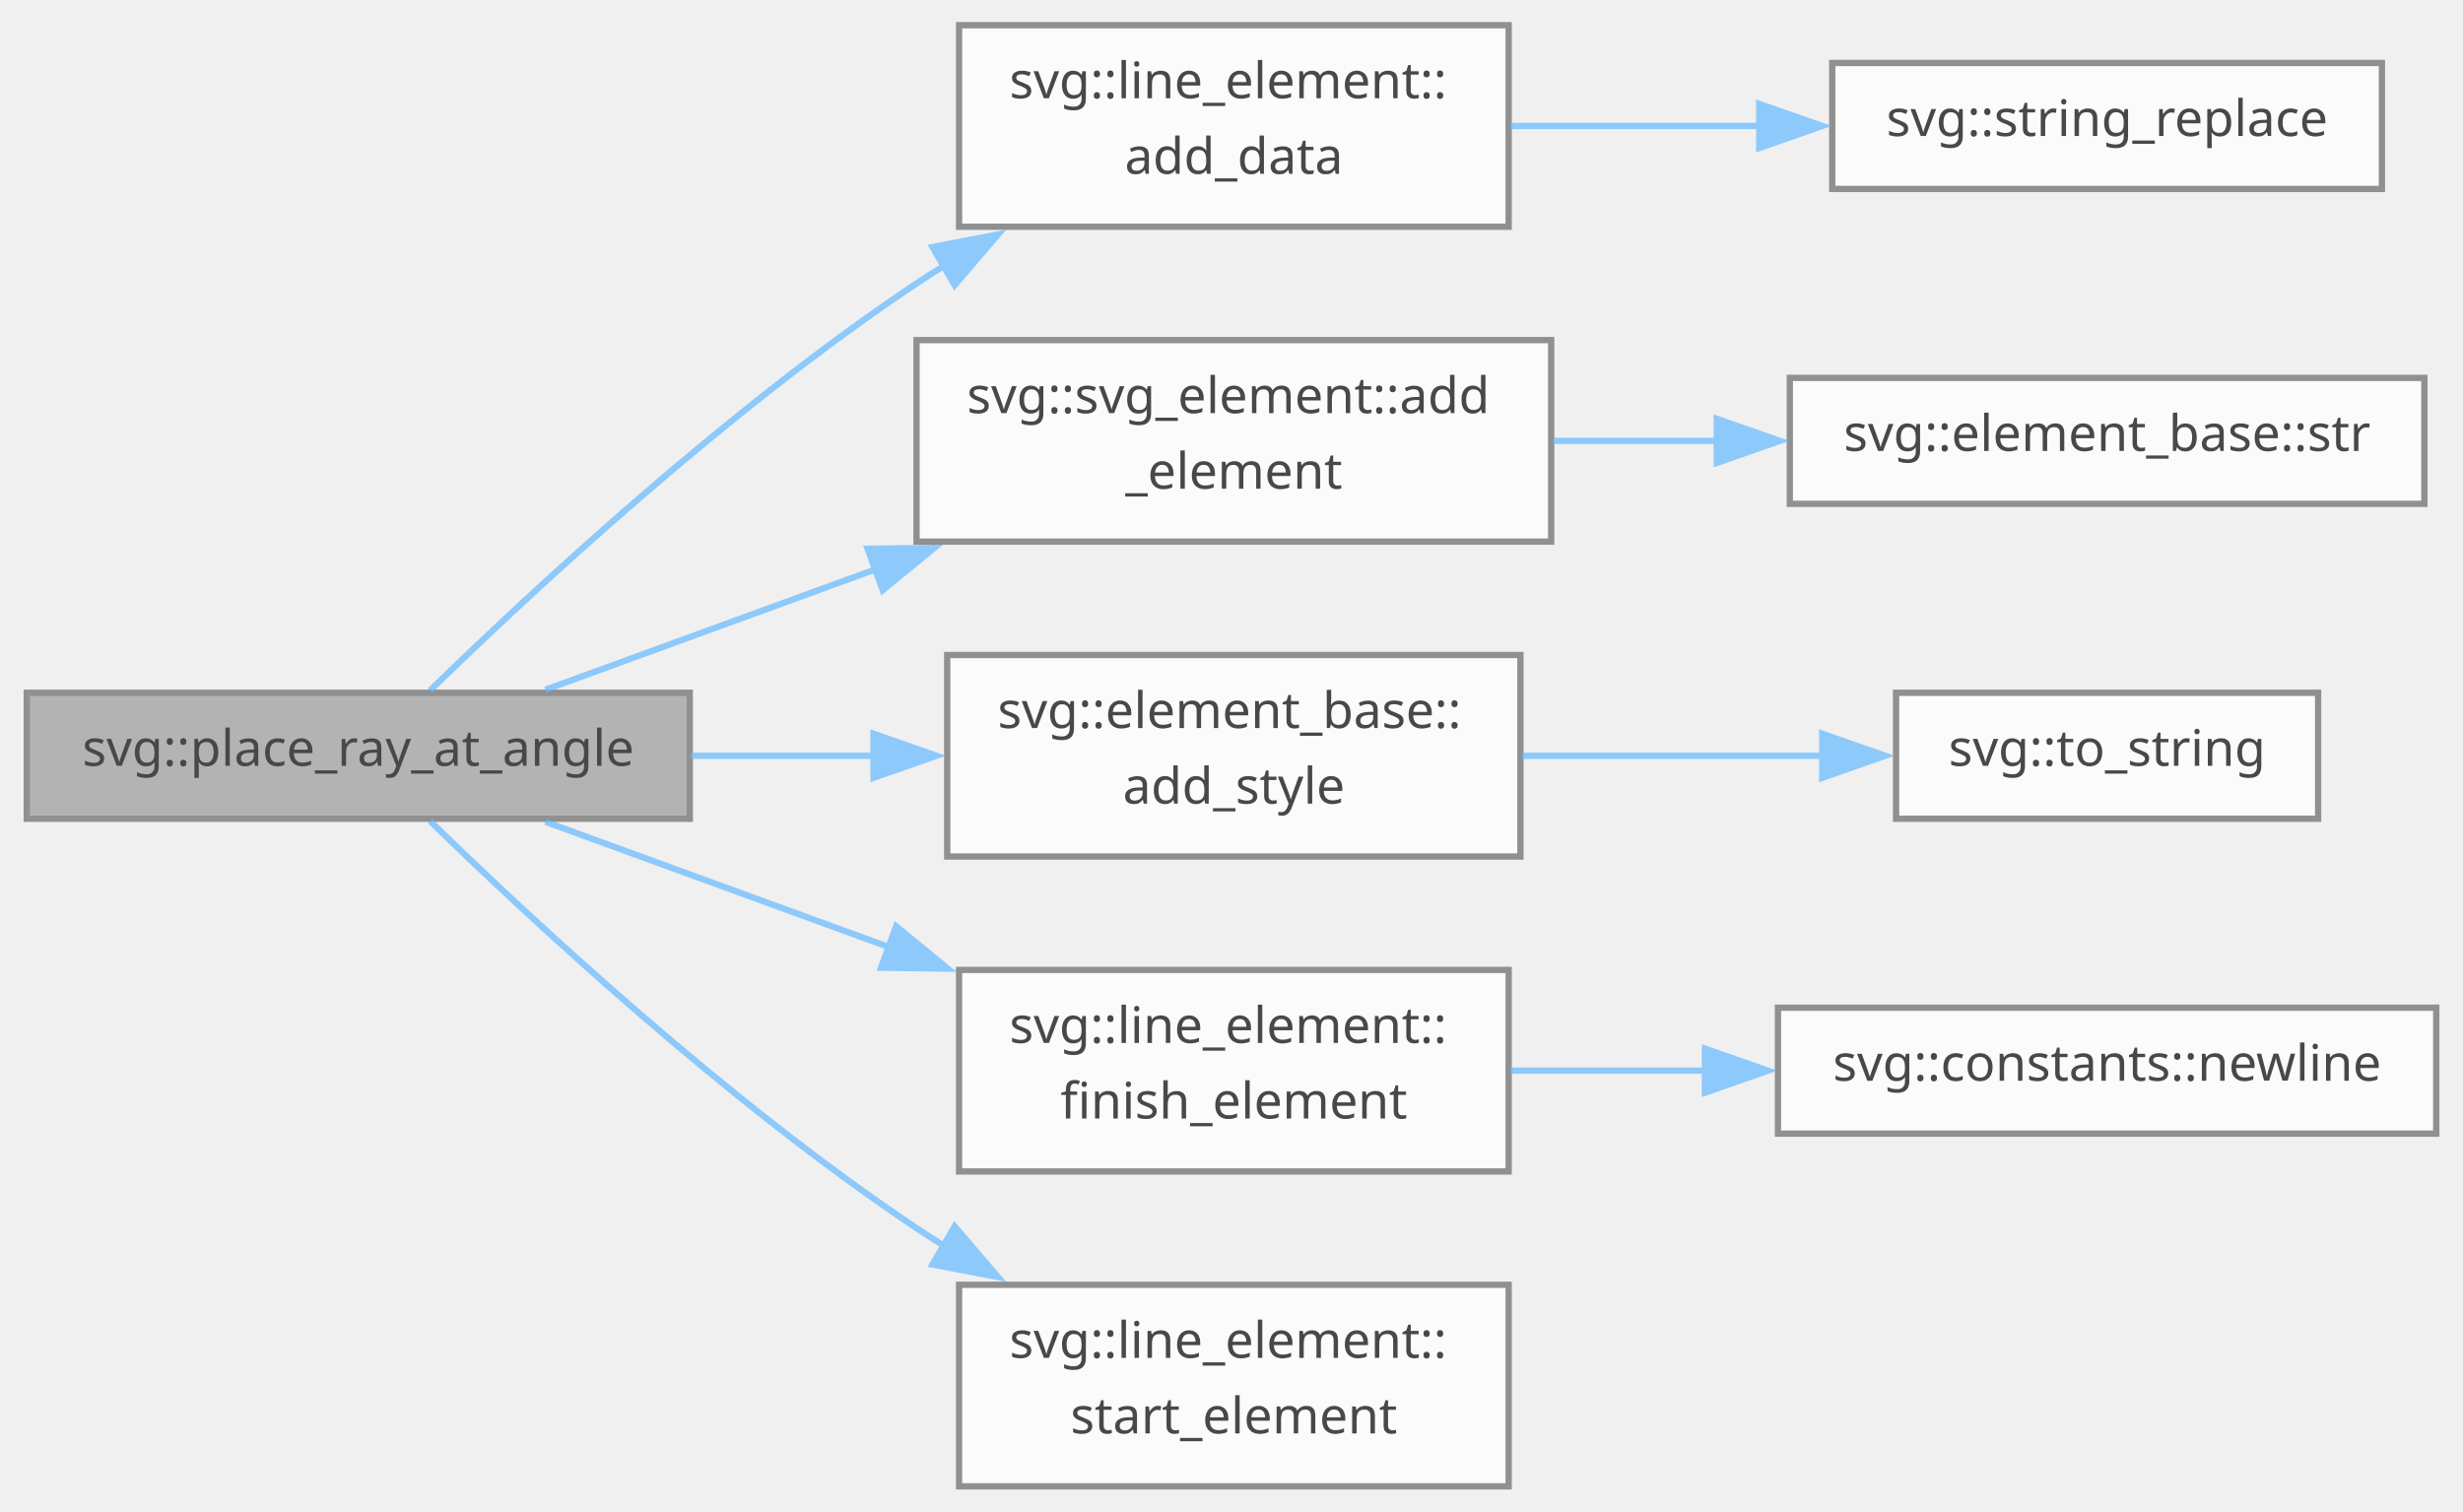
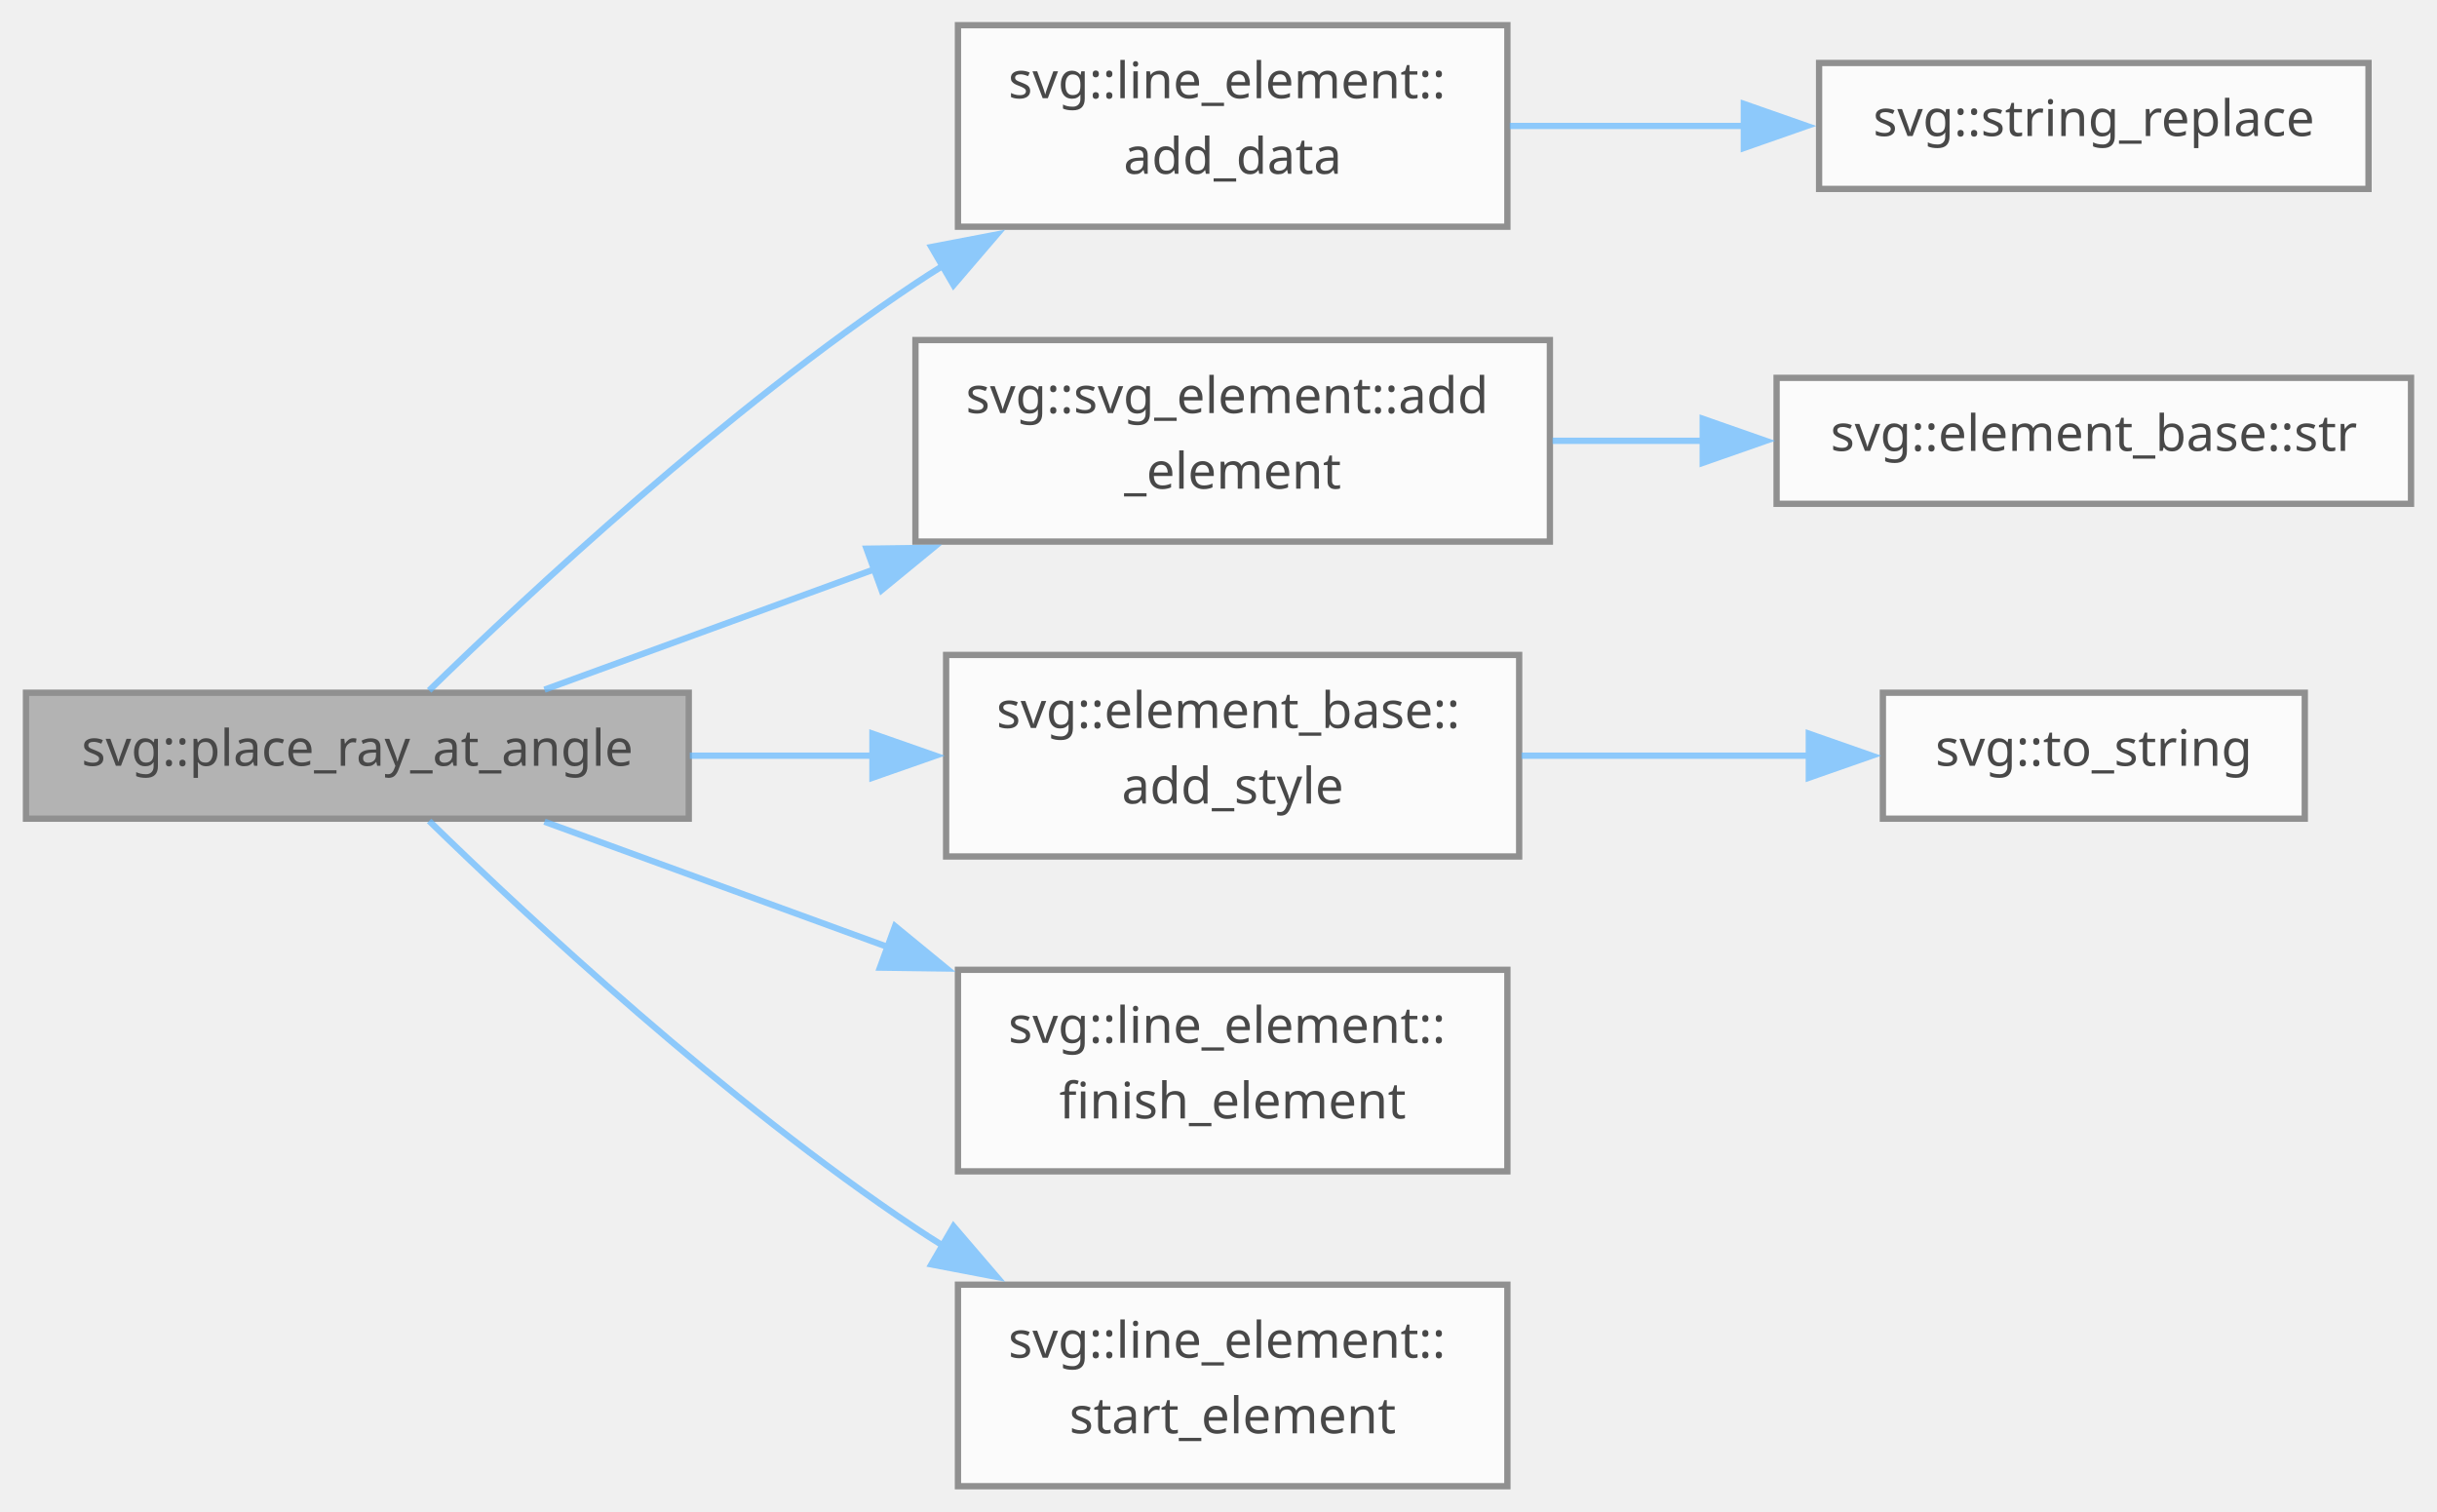
- <svg xmlns="http://www.w3.org/2000/svg" xmlns:xlink="http://www.w3.org/1999/xlink" width="391pt" height="240pt" viewBox="0.00 0.00 390.50 240.00">
+ <svg xmlns="http://www.w3.org/2000/svg" xmlns:xlink="http://www.w3.org/1999/xlink" width="387pt" height="240pt" viewBox="0.00 0.00 386.75 240.00">
  <svg id="main" version="1.1" xml:space="preserve">
    <style type="text/css">
.node, .edge {opacity: 0.7;}
.node.selected, .edge.selected {opacity: 1;}
.edge:hover path { stroke: red; }
.edge:hover polygon { stroke: red; fill: red; }
</style>
    <svg id="graph" class="graph">
      <g id="graph0" class="graph" transform="scale(1 1) rotate(0) translate(4 236)">
        <g id="Node000001" class="node">
          <g id="a_Node000001">
            <a xlink:title=" ">
              <polygon fill="#999999" stroke="#666666" points="105.25,-126 0,-126 0,-106 105.25,-106 105.25,-126" />
              <text text-anchor="middle" x="52.62" y="-114.4" font-family="SourceSans" font-size="8.00">svg::place_ray_at_angle</text>
            </a>
          </g>
        </g>
        <g id="Node000002" class="node">
          <g id="a_Node000002">
            <a xlink:href="group__elements.html#a306eac4c5a7ea755ab6375a65489366f" target="_top" xlink:title=" ">
              <polygon fill="white" stroke="#666666" points="235.25,-232 148,-232 148,-200 235.25,-200 235.25,-232" />
              <text text-anchor="start" x="156" y="-220.4" font-family="SourceSans" font-size="8.00">svg::line_element::</text>
              <text text-anchor="middle" x="191.62" y="-208.4" font-family="SourceSans" font-size="8.00">add_data</text>
            </a>
          </g>
        </g>
        <g id="edge1_Node000001_Node000002" class="edge">
          <g id="a_edge1_Node000001_Node000002">
            <a xlink:title=" ">
              <path fill="none" stroke="#63b8ff" d="M64.02,-126.36C79.78,-141.72 111.1,-170.89 141.25,-191 142.65,-191.93 144.09,-192.86 145.55,-193.76" />
              <polygon fill="#63b8ff" stroke="#63b8ff" points="143.78,-196.78 154.19,-198.77 147.3,-190.73 143.78,-196.78" />
            </a>
          </g>
        </g>
        <g id="Node000004" class="node">
          <g id="a_Node000004">
            <a xlink:href="group__elements.html#aaa5f1a136f2b5c61d647a47ec53fe31d" target="_top" xlink:title=" ">
              <polygon fill="white" stroke="#666666" points="242,-182 141.25,-182 141.25,-150 242,-150 242,-182" />
              <text text-anchor="start" x="149.25" y="-170.4" font-family="SourceSans" font-size="8.00">svg::svg_element::add</text>
              <text text-anchor="middle" x="191.62" y="-158.4" font-family="SourceSans" font-size="8.00">_element</text>
            </a>
          </g>
        </g>
        <g id="edge3_Node000001_Node000004" class="edge">
          <g id="a_edge3_Node000001_Node000004">
            <a xlink:title=" ">
              <path fill="none" stroke="#63b8ff" d="M82.34,-126.48C97.56,-132.03 116.77,-139.05 134.78,-145.62" />
              <polygon fill="#63b8ff" stroke="#63b8ff" points="133.48,-148.87 144.07,-149.01 135.88,-142.29 133.48,-148.87" />
            </a>
          </g>
        </g>
        <g id="Node000006" class="node">
          <g id="a_Node000006">
            <a xlink:href="group__elements.html#a238b38ca99a1cf6c2baf80c8e4338d99" target="_top" xlink:title=" ">
              <polygon fill="white" stroke="#666666" points="237.12,-132 146.12,-132 146.12,-100 237.12,-100 237.12,-132" />
              <text text-anchor="start" x="154.12" y="-120.4" font-family="SourceSans" font-size="8.00">svg::element_base::</text>
              <text text-anchor="middle" x="191.62" y="-108.4" font-family="SourceSans" font-size="8.00">add_style</text>
            </a>
          </g>
        </g>
        <g id="edge5_Node000001_Node000006" class="edge">
          <g id="a_edge5_Node000001_Node000006">
            <a xlink:title=" ">
              <path fill="none" stroke="#63b8ff" d="M105.42,-116C114.9,-116 124.84,-116 134.44,-116" />
              <polygon fill="#63b8ff" stroke="#63b8ff" points="134.42,-119.5 144.42,-116 134.42,-112.5 134.42,-119.5" />
            </a>
          </g>
        </g>
        <g id="Node000008" class="node">
          <g id="a_Node000008">
            <a xlink:href="group__elements.html#ga4769af15793cb308d426abb5fd552df5" target="_top" xlink:title=" ">
              <polygon fill="white" stroke="#666666" points="235.25,-82 148,-82 148,-50 235.25,-50 235.25,-82" />
              <text text-anchor="start" x="156" y="-70.4" font-family="SourceSans" font-size="8.00">svg::line_element::</text>
              <text text-anchor="middle" x="191.62" y="-58.4" font-family="SourceSans" font-size="8.00">finish_element</text>
            </a>
          </g>
        </g>
        <g id="edge7_Node000001_Node000008" class="edge">
          <g id="a_edge7_Node000001_Node000008">
            <a xlink:title=" ">
              <path fill="none" stroke="#63b8ff" d="M82.34,-105.52C98.15,-99.75 118.28,-92.4 136.89,-85.61" />
              <polygon fill="#63b8ff" stroke="#63b8ff" points="138.01,-88.93 146.2,-82.21 135.61,-82.35 138.01,-88.93" />
            </a>
          </g>
        </g>
-         <g id="Node000010" class="node">
-           <g id="a_Node000010">
+         <g id="Node000009" class="node">
+           <g id="a_Node000009">
            <a xlink:href="group__elements.html#aa6b4ba04be5858b4943235801f034943" target="_top" xlink:title=" ">
              <polygon fill="white" stroke="#666666" points="235.25,-32 148,-32 148,0 235.25,0 235.25,-32" />
              <text text-anchor="start" x="156" y="-20.4" font-family="SourceSans" font-size="8.00">svg::line_element::</text>
              <text text-anchor="middle" x="191.62" y="-8.4" font-family="SourceSans" font-size="8.00">start_element</text>
            </a>
          </g>
        </g>
-         <g id="edge9_Node000001_Node000010" class="edge">
-           <g id="a_edge9_Node000001_Node000010">
+         <g id="edge8_Node000001_Node000009" class="edge">
+           <g id="a_edge8_Node000001_Node000009">
            <a xlink:title=" ">
              <path fill="none" stroke="#63b8ff" d="M64.02,-105.64C79.78,-90.28 111.1,-61.11 141.25,-41 142.65,-40.07 144.09,-39.14 145.55,-38.24" />
              <polygon fill="#63b8ff" stroke="#63b8ff" points="147.3,-41.27 154.19,-33.23 143.78,-35.22 147.3,-41.27" />
            </a>
          </g>
        </g>
        <g id="Node000003" class="node">
          <g id="a_Node000003">
            <a xlink:href="namespacesvg.html#a48ac748e89e22789d1772326a98dd7b6" target="_top" xlink:title=" ">
-               <polygon fill="white" stroke="#666666" points="373.88,-226 286.62,-226 286.62,-206 373.88,-206 373.88,-226" />
-               <text text-anchor="middle" x="330.25" y="-214.4" font-family="SourceSans" font-size="8.00">svg::string_replace</text>
+               <polygon fill="white" stroke="#666666" points="372,-226 284.75,-226 284.75,-206 372,-206 372,-226" />
+               <text text-anchor="middle" x="328.38" y="-214.4" font-family="SourceSans" font-size="8.00">svg::string_replace</text>
            </a>
          </g>
        </g>
        <g id="edge2_Node000002_Node000003" class="edge">
          <g id="a_edge2_Node000002_Node000003">
            <a xlink:title=" ">
-               <path fill="none" stroke="#63b8ff" d="M235.48,-216C248.07,-216 262,-216 275.2,-216" />
-               <polygon fill="#63b8ff" stroke="#63b8ff" points="275.03,-219.5 285.03,-216 275.03,-212.5 275.03,-219.5" />
+               <path fill="none" stroke="#63b8ff" d="M235.63,-216C247.54,-216 260.63,-216 273.09,-216" />
+               <polygon fill="#63b8ff" stroke="#63b8ff" points="272.8,-219.5 282.8,-216 272.8,-212.5 272.8,-219.5" />
            </a>
          </g>
        </g>
        <g id="Node000005" class="node">
          <g id="a_Node000005">
            <a xlink:href="group__elements.html#ad893ef9c13a15464c96d8a85c08af30f" target="_top" xlink:title=" ">
-               <polygon fill="white" stroke="#666666" points="380.62,-176 279.88,-176 279.88,-156 380.62,-156 380.62,-176" />
-               <text text-anchor="middle" x="330.25" y="-164.4" font-family="SourceSans" font-size="8.00">svg::element_base::str</text>
+               <polygon fill="white" stroke="#666666" points="378.75,-176 278,-176 278,-156 378.75,-156 378.75,-176" />
+               <text text-anchor="middle" x="328.38" y="-164.4" font-family="SourceSans" font-size="8.00">svg::element_base::str</text>
            </a>
          </g>
        </g>
        <g id="edge4_Node000004_Node000005" class="edge">
          <g id="a_edge4_Node000004_Node000005">
            <a xlink:title=" ">
-               <path fill="none" stroke="#63b8ff" d="M242.34,-166C250.82,-166 259.73,-166 268.46,-166" />
-               <polygon fill="#63b8ff" stroke="#63b8ff" points="268.29,-169.5 278.29,-166 268.29,-162.5 268.29,-169.5" />
+               <path fill="none" stroke="#63b8ff" d="M242.42,-166C250.27,-166 258.45,-166 266.52,-166" />
+               <polygon fill="#63b8ff" stroke="#63b8ff" points="266.27,-169.5 276.27,-166 266.27,-162.5 266.27,-169.5" />
            </a>
          </g>
        </g>
        <g id="Node000007" class="node">
          <g id="a_Node000007">
            <a xlink:href="namespacesvg.html#a36b1c48ad4601b205790e3772ad0a7b6" target="_top" xlink:title=" ">
-               <polygon fill="white" stroke="#666666" points="363.75,-126 296.75,-126 296.75,-106 363.75,-106 363.75,-126" />
-               <text text-anchor="middle" x="330.25" y="-114.4" font-family="SourceSans" font-size="8.00">svg::to_string</text>
+               <polygon fill="white" stroke="#666666" points="361.88,-126 294.88,-126 294.88,-106 361.88,-106 361.88,-126" />
+               <text text-anchor="middle" x="328.38" y="-114.4" font-family="SourceSans" font-size="8.00">svg::to_string</text>
            </a>
          </g>
        </g>
        <g id="edge6_Node000006_Node000007" class="edge">
          <g id="a_edge6_Node000006_Node000007">
            <a xlink:title=" ">
-               <path fill="none" stroke="#63b8ff" d="M237.36,-116C252.74,-116 269.94,-116 285.26,-116" />
-               <polygon fill="#63b8ff" stroke="#63b8ff" points="285.03,-119.5 295.03,-116 285.03,-112.5 285.03,-119.5" />
-             </a>
-           </g>
-         </g>
-         <g id="Node000009" class="node">
-           <g id="a_Node000009">
-             <a xlink:href="namespacesvg_1_1constants.html#aa7f04c2ea699a1b1e2e790de5ac33f38" target="_top" xlink:title=" ">
-               <polygon fill="white" stroke="#666666" points="382.5,-76 278,-76 278,-56 382.5,-56 382.5,-76" />
-               <text text-anchor="middle" x="330.25" y="-64.4" font-family="SourceSans" font-size="8.00">svg::constants::newline</text>
-             </a>
-           </g>
-         </g>
-         <g id="edge8_Node000008_Node000009" class="edge">
-           <g id="a_edge8_Node000008_Node000009">
-             <a xlink:title=" ">
-               <path fill="none" stroke="#63b8ff" d="M235.48,-66C245.36,-66 256.08,-66 266.61,-66" />
-               <polygon fill="#63b8ff" stroke="#63b8ff" points="266.41,-69.5 276.41,-66 266.41,-62.5 266.41,-69.5" />
+               <path fill="none" stroke="#63b8ff" d="M237.49,-116C252.24,-116 268.6,-116 283.28,-116" />
+               <polygon fill="#63b8ff" stroke="#63b8ff" points="283.12,-119.5 293.12,-116 283.12,-112.5 283.12,-119.5" />
            </a>
          </g>
        </g>
      </g>
    </svg>
  </svg>
  <style type="text/css">

[data-mouse-over-selected='false'] { opacity: 0.7; }
[data-mouse-over-selected='true']  { opacity: 1.0; }

</style>
</svg>
